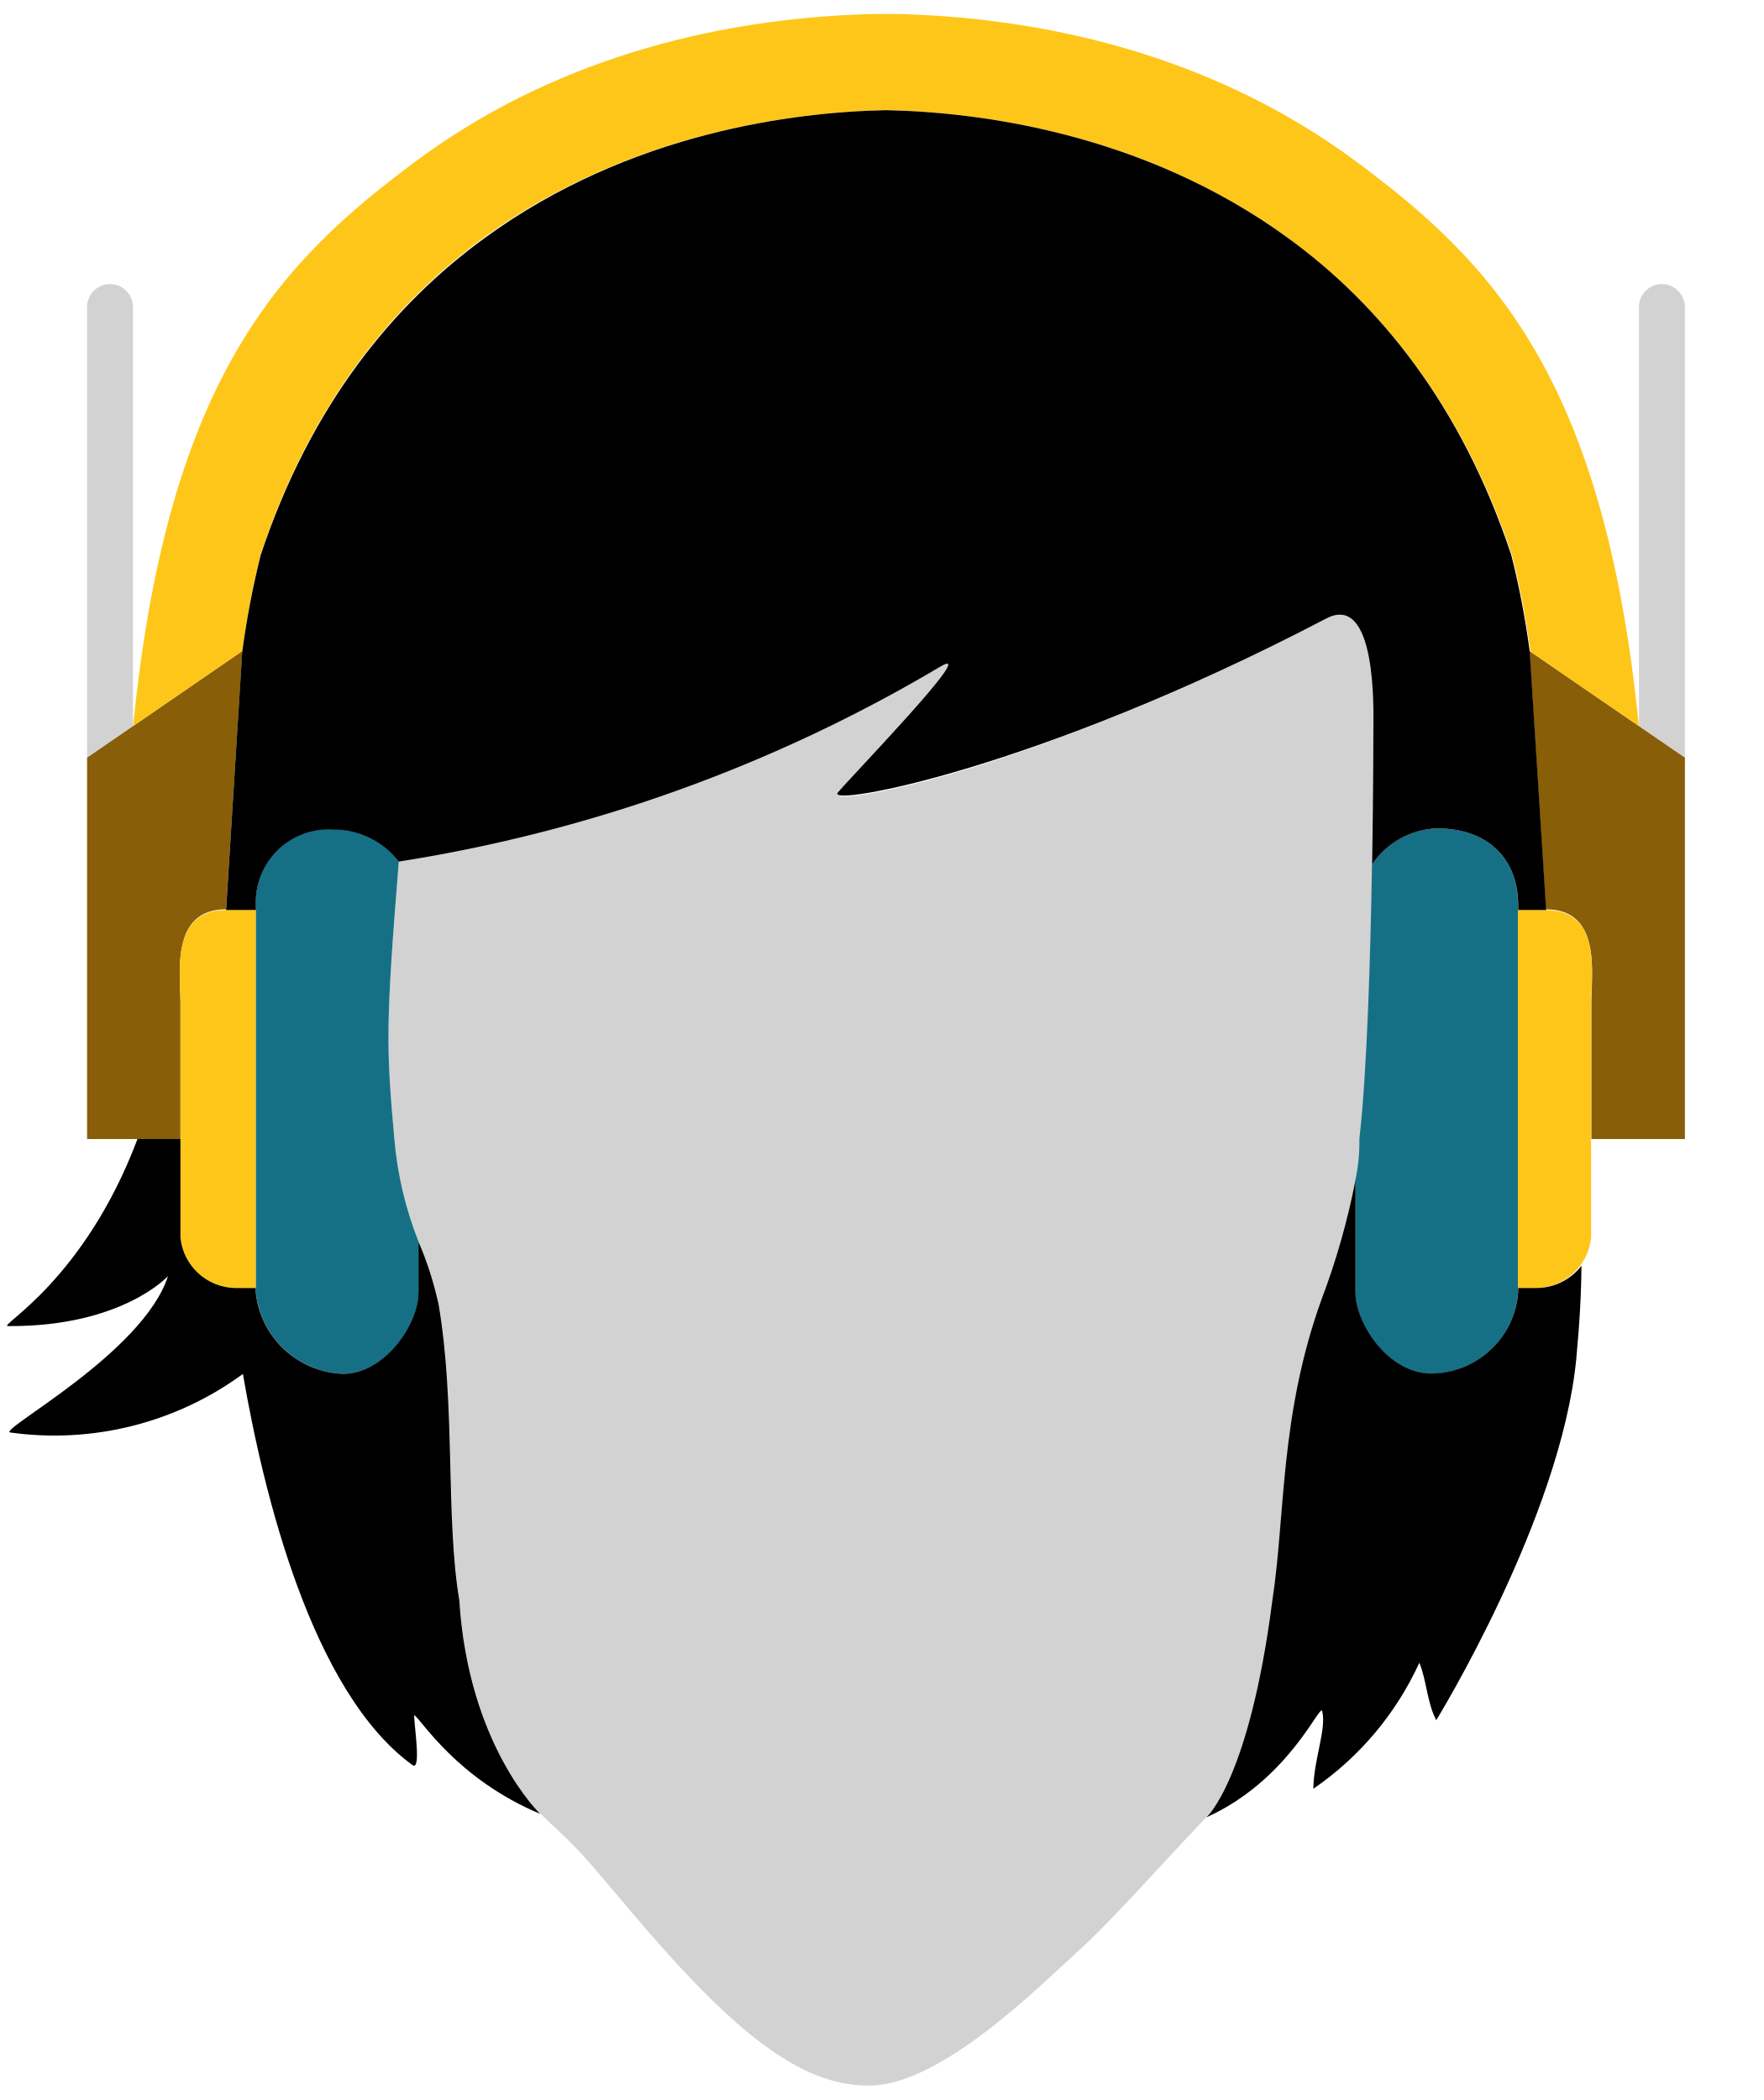
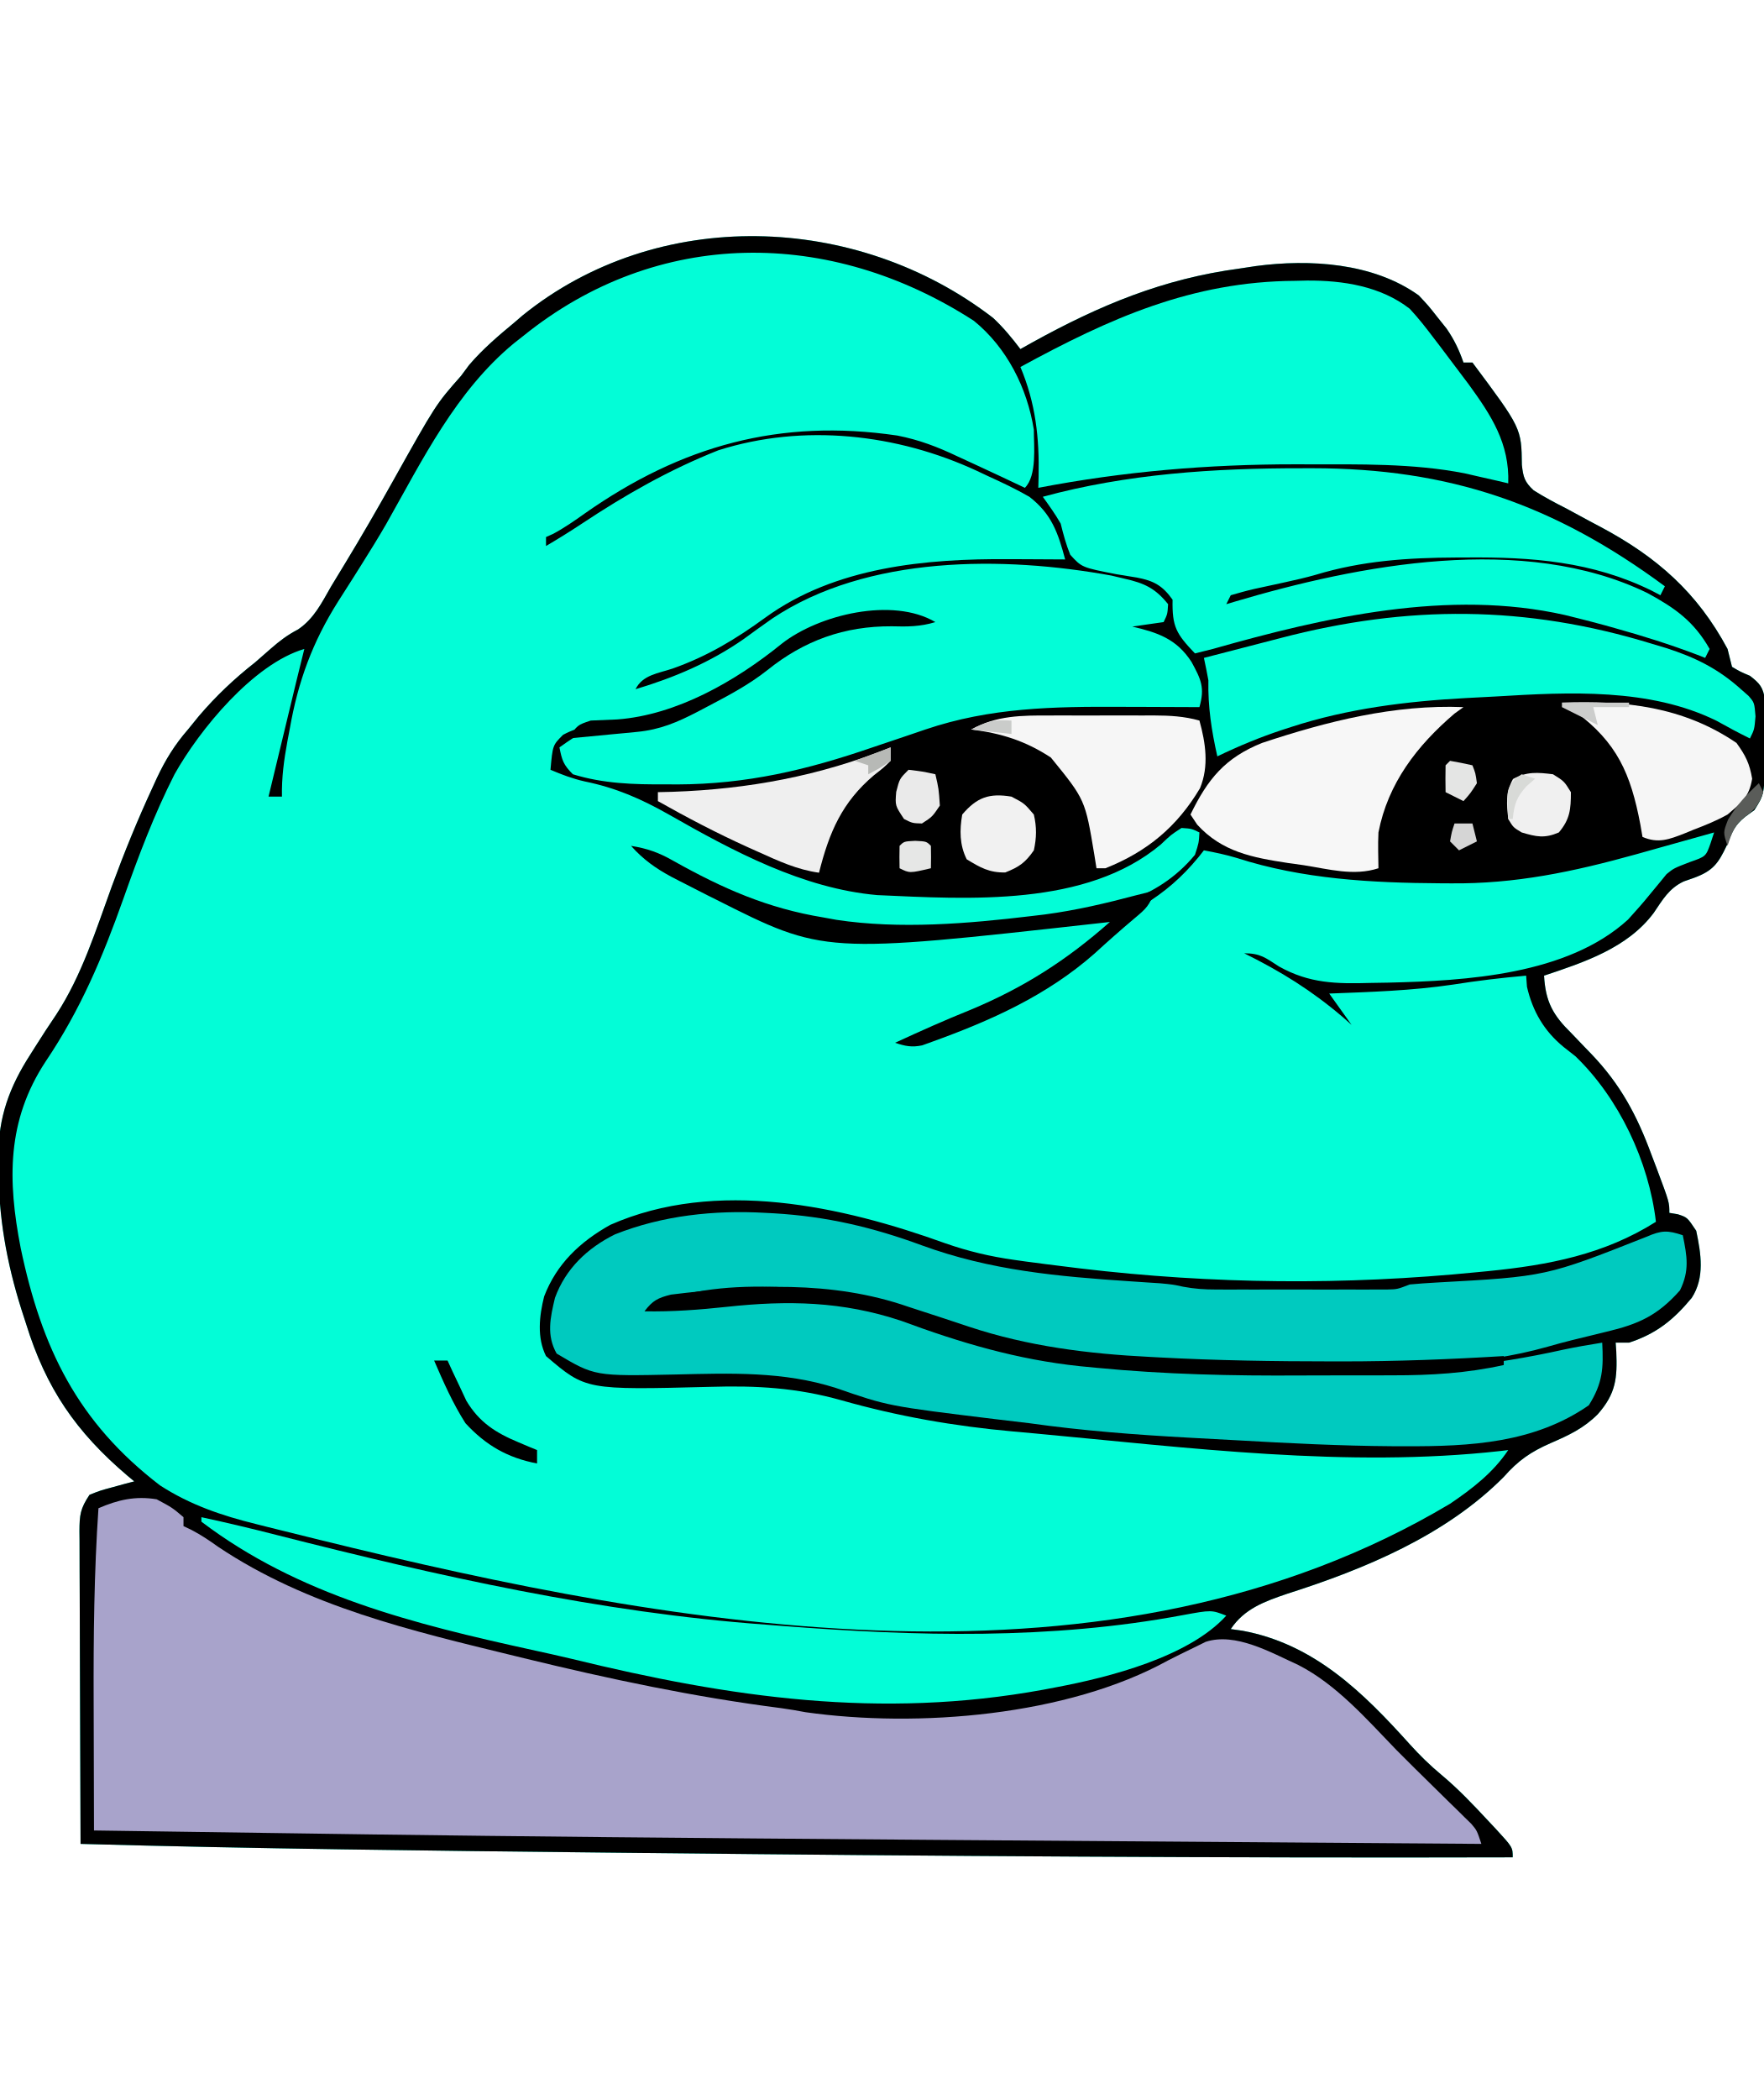
- <svg xmlns="http://www.w3.org/2000/svg" viewBox="0 0 126 150">
-   <path d="m7.86 20.29a1.64 1.64 0 0 0 -1.64 1.64v32.19l3.28-2.25v-29.94a1.65 1.65 0 0 0 -1.64-1.64z" fill="#d2d2d2" />
-   <path d="m17.31 46.5-11.09 7.62v27.24h6.67v-9.72c0-2.15-.72-6.69 3.26-6.69z" fill="#895e08" />
-   <path d="m118.71 20.29a1.64 1.64 0 0 0 -1.64 1.64v29.94l3.28 2.25v-32.19a1.65 1.65 0 0 0 -1.64-1.64z" fill="#d2d2d2" />
-   <path d="m109.25 46.5 11.1 7.62v27.24h-6.68v-9.72c0-2.15.73-6.69-3.25-6.69z" fill="#895e08" />
-   <path d="m16.15 65c-4 0-3.26 4.54-3.26 6.69v16.8a4 4 0 0 0 3.88 3.51h1.51v-27z" fill="#ffc61a" />
-   <path d="m0 0h126v150h-126z" fill="none" opacity=".6" />
-   <path d="m94.73 44.18c-20.68 10.82-35.73 13.61-34.9 12.46s10.35-10.82 7.32-9a108.83 108.83 0 0 1 -38.66 13.81c-.95 11.81-.92 13.32-.32 19.92.53 5.95 2.61 8.54 3.16 11.74 1.24 7.19.51 15.17 1.49 21.2.65 10.4 5.79 15.25 5.79 15.25 3.18 3 2.47 2.28 6.48 7 7.33 8.66 12.1 12.44 17 12.41 5.14 0 12.23-7.19 14.71-9.41s5.36-5.53 9.4-9.8c0 0 3.06-2.67 4.71-15.48.94-6.09.49-13.23 3.52-21.53 3-8.14 2.71-11.46 2.71-11.46 1-8.54 1-29.48 1-29.48-.04-1.06.2-9.52-3.41-7.63z" fill="#d2d2d2" />
-   <path d="m102.63 59.17a5.86 5.86 0 0 0 -4.63 2.56c-.11 6.62-.36 14.94-.9 19.59a13.53 13.53 0 0 1 -.29 3v8c0 2.28 2.41 5.81 5.39 5.81a6.27 6.27 0 0 0 6.23-5.81v-27.67c.01-3.1-1.94-5.48-5.8-5.48z" fill="#167085" />
-   <path d="m28.17 81.37c-.59-6.6-.63-8.11.32-19.88a5.86 5.86 0 0 0 -4.71-2.29 5.19 5.19 0 0 0 -5.5 5.45v27.67a6.5 6.5 0 0 0 6.23 5.81c3 0 5.39-3.53 5.39-5.81v-3.63a25.8 25.8 0 0 1 -1.73-7.32z" fill="#167085" />
-   <path d="m110.42 65h-2v27h1.35a4 4 0 0 0 3.88-3.58v-16.78c.02-2.15.75-6.64-3.23-6.64z" fill="#ffc61a" />
-   <path d="m109.25 46.5 7.81 5.36c-2.49-25.13-10.71-33.29-20.24-40.36-9.37-6.94-20.82-10.18-32.6-10.5h-.94-.94c-11.8.3-23.23 3.54-32.59 10.48-9.54 7.09-17.75 15.25-20.24 40.38l7.8-5.36a63.45 63.45 0 0 1 1.32-6.93c3.57-10.75 9.48-17.91 16-22.65 10.37-7.49 22.17-8.92 28.65-9.05 6.48.13 18.33 1.56 28.72 9.13 6.51 4.74 12.41 11.9 16 22.65a61.37 61.37 0 0 1 1.32 6.92z" fill="#ffc61a" />
-   <path d="m32.81 114.31c-1-6-.25-14-1.49-21.2a24.57 24.57 0 0 0 -1.43-4.42v3.63c0 2.28-2.41 5.81-5.39 5.81a6.5 6.5 0 0 1 -6.23-5.81v-.32h-1.5a4 4 0 0 1 -3.88-3.58v-7.06h-3.07c-3.82 10.14-9.97 13.35-9.26 13.36 8.15.06 11.44-3.57 11.44-3.57-1.78 5.52-12.18 11-11.27 11.17a22.79 22.79 0 0 0 16.62-4.18c1.47 8.53 4.91 22.69 12.09 27.92.68.55.14-2.81.14-3.56.55.36 3.05 4.56 9 7.06.02 0-5.12-4.85-5.77-15.25z" />
-   <path d="m109.79 92h-1.35v.3a6.27 6.27 0 0 1 -6.23 5.81c-3 0-5.39-3.53-5.39-5.81v-8a52.05 52.05 0 0 1 -2.42 8.5c-3 8.3-2.58 15.44-3.52 21.53-1.65 12.81-4.71 15.48-4.71 15.48 5.89-2.65 8.12-8.18 8.27-7.59.33 1.26-.61 3.47-.63 5.55a22 22 0 0 0 7.57-9c.52 1.23.55 2.86 1.21 4.1 0 0 8.9-14.46 10-25.8.25-2.64.36-4.81.37-6.66a4.06 4.06 0 0 1 -3.17 1.59z" />
-   <path d="m98.1 51.84s0 4.35-.09 9.89a5.86 5.86 0 0 1 4.62-2.56c3.86 0 5.81 2.38 5.81 5.48v.35h2l-1.17-18.43a61.37 61.37 0 0 0 -1.32-6.92c-3.59-10.8-9.49-17.96-15.95-22.65-10.39-7.57-22.24-9-28.72-9.13-6.48.13-18.28 1.56-28.66 9.13-6.51 4.74-12.42 11.9-16 22.65a63.45 63.45 0 0 0 -1.32 6.93l-1.15 18.42h2.13v-.3a5.19 5.19 0 0 1 5.5-5.45 5.86 5.86 0 0 1 4.71 2.29 108.83 108.83 0 0 0 38.66-13.91c3-1.81-6.53 8-7.32 9s14.22-1.63 34.9-12.45c3.61-1.89 3.37 6.57 3.37 7.66z" />
+ <svg xmlns="http://www.w3.org/2000/svg" version="1.1" width="394" height="469">
+   <path d="M0 0 C2.299 2.149 4.191 4.454 6.094 6.957 C6.979 6.461 7.865 5.964 8.777 5.453 C23.82 -2.854 37.994 -8.761 55.094 -11.043 C56.884 -11.316 56.884 -11.316 58.711 -11.594 C70.711 -13.187 84.908 -12.353 95.094 -5.043 C97.262 -2.738 97.262 -2.738 99.281 -0.168 C100.293 1.097 100.293 1.097 101.324 2.387 C103.026 4.859 104.107 7.133 105.094 9.957 C105.754 9.957 106.414 9.957 107.094 9.957 C118.042 24.626 118.042 24.626 118.141 32.848 C118.447 35.575 118.742 36.63 120.774 38.521 C123.117 39.997 125.495 41.274 127.969 42.52 C129.713 43.463 131.456 44.409 133.199 45.355 C134.044 45.802 134.889 46.249 135.759 46.71 C148.301 53.41 157.317 61.308 164.094 73.957 C164.432 75.289 164.767 76.622 165.094 77.957 C166.977 79.065 166.977 79.065 169.094 79.957 C171.335 81.675 172.025 82.517 172.466 85.345 C172.463 86.268 172.46 87.19 172.457 88.141 C172.456 89.151 172.456 90.161 172.455 91.201 C172.439 92.255 172.423 93.309 172.406 94.395 C172.411 95.969 172.411 95.969 172.416 97.576 C172.354 106.362 172.354 106.362 170.094 109.957 C169.438 110.433 168.781 110.908 168.105 111.398 C165.619 113.325 165.046 114.99 163.906 117.895 C162.038 121.89 160.81 123.542 156.656 125.082 C155.875 125.355 155.094 125.629 154.289 125.91 C150.987 127.485 149.613 129.977 147.598 132.938 C141.768 140.766 132.025 143.98 123.094 146.957 C123.432 152.847 125.117 155.812 129.219 159.832 C130.226 160.879 131.231 161.929 132.234 162.98 C132.725 163.488 133.215 163.996 133.721 164.519 C140.199 171.305 143.866 178.186 147.094 186.957 C147.488 187.993 147.883 189.03 148.289 190.098 C151.094 197.59 151.094 197.59 151.094 199.957 C151.713 200.06 152.331 200.163 152.969 200.27 C155.094 200.957 155.094 200.957 157.094 203.957 C158.171 209.081 159.046 214.405 156.094 218.957 C152.009 223.878 148.186 226.965 142.094 228.957 C141.104 228.957 140.114 228.957 139.094 228.957 C139.14 229.609 139.187 230.262 139.234 230.934 C139.479 236.867 139.183 240.316 135.094 244.957 C131.951 248.099 128.621 249.654 124.594 251.395 C120.13 253.355 117.348 255.263 114.094 258.957 C101.096 272.054 83.03 279.542 65.727 285.059 C60.67 286.784 56.137 288.393 53.094 292.957 C53.968 293.081 54.842 293.205 55.742 293.332 C71.762 296.319 82.696 307.13 93.137 318.742 C95.349 321.187 97.616 323.41 100.156 325.52 C103.93 328.668 107.251 332.177 110.594 335.77 C111.135 336.346 111.677 336.922 112.235 337.516 C116.094 341.713 116.094 341.713 116.094 343.957 C51.491 344.13 -13.099 343.686 -77.697 342.991 C-80.828 342.958 -83.959 342.925 -87.09 342.891 C-126.034 342.477 -164.974 342.046 -203.906 340.957 C-203.953 331.23 -203.988 321.503 -204.01 311.776 C-204.02 307.26 -204.034 302.743 -204.057 298.227 C-204.079 293.87 -204.091 289.513 -204.096 285.155 C-204.1 283.492 -204.107 281.828 -204.118 280.164 C-204.132 277.837 -204.134 275.51 -204.133 273.182 C-204.144 272.147 -204.144 272.147 -204.155 271.09 C-204.139 267.471 -203.977 266.063 -201.906 262.957 C-199.523 262.008 -199.523 262.008 -196.781 261.27 C-195.871 261.018 -194.961 260.767 -194.023 260.508 C-192.975 260.235 -192.975 260.235 -191.906 259.957 C-192.403 259.545 -192.899 259.132 -193.41 258.707 C-204.932 248.912 -211.633 239.16 -216.094 224.707 C-216.436 223.651 -216.778 222.596 -217.131 221.508 C-220.438 211.015 -222.262 200.775 -222.219 189.77 C-222.243 188.533 -222.243 188.533 -222.268 187.271 C-222.274 178.574 -219.806 171.815 -215.094 164.52 C-214.565 163.68 -214.565 163.68 -214.025 162.824 C-212.499 160.403 -210.941 158.008 -209.332 155.641 C-203.598 146.86 -200.478 136.753 -196.906 126.957 C-194.164 119.483 -191.187 112.181 -187.844 104.957 C-187.351 103.879 -187.351 103.879 -186.848 102.778 C-184.935 98.722 -182.875 95.364 -179.906 91.957 C-179.102 90.967 -178.298 89.977 -177.469 88.957 C-173.617 84.447 -169.562 80.615 -164.906 76.957 C-163.737 75.939 -162.571 74.918 -161.406 73.895 C-159.366 72.115 -157.698 70.848 -155.281 69.582 C-151.698 67.13 -150.026 63.645 -147.906 59.957 C-146.873 58.253 -145.839 56.55 -144.803 54.847 C-141.16 48.843 -137.645 42.775 -134.219 36.645 C-124.513 19.301 -124.513 19.301 -118.906 12.957 C-118.308 12.153 -117.71 11.348 -117.094 10.52 C-114.024 6.923 -110.54 3.97 -106.906 0.957 C-106.346 0.474 -105.785 -0.01 -105.207 -0.508 C-75.039 -24.981 -30.567 -23.571 0 0 Z " fill="#03FDD7" transform="translate(221.9062,71.04297)" />
+   <path d="M0 0 C2.299 2.149 4.191 4.454 6.094 6.957 C6.979 6.461 7.865 5.964 8.777 5.453 C23.82 -2.854 37.994 -8.761 55.094 -11.043 C56.884 -11.316 56.884 -11.316 58.711 -11.594 C70.711 -13.187 84.908 -12.353 95.094 -5.043 C97.262 -2.738 97.262 -2.738 99.281 -0.168 C100.293 1.097 100.293 1.097 101.324 2.387 C103.026 4.859 104.107 7.133 105.094 9.957 C105.754 9.957 106.414 9.957 107.094 9.957 C118.042 24.626 118.042 24.626 118.141 32.848 C118.447 35.575 118.742 36.63 120.774 38.521 C123.117 39.997 125.495 41.274 127.969 42.52 C129.713 43.463 131.456 44.409 133.199 45.355 C134.044 45.802 134.889 46.249 135.759 46.71 C148.301 53.41 157.317 61.308 164.094 73.957 C164.432 75.289 164.767 76.622 165.094 77.957 C166.977 79.065 166.977 79.065 169.094 79.957 C171.335 81.675 172.025 82.517 172.466 85.345 C172.463 86.268 172.46 87.19 172.457 88.141 C172.456 89.151 172.456 90.161 172.455 91.201 C172.439 92.255 172.423 93.309 172.406 94.395 C172.411 95.969 172.411 95.969 172.416 97.576 C172.354 106.362 172.354 106.362 170.094 109.957 C169.438 110.433 168.781 110.908 168.105 111.398 C165.619 113.325 165.046 114.99 163.906 117.895 C162.038 121.89 160.81 123.542 156.656 125.082 C155.875 125.355 155.094 125.629 154.289 125.91 C150.987 127.485 149.613 129.977 147.598 132.938 C141.768 140.766 132.025 143.98 123.094 146.957 C123.432 152.847 125.117 155.812 129.219 159.832 C130.226 160.879 131.231 161.929 132.234 162.98 C132.725 163.488 133.215 163.996 133.721 164.519 C140.199 171.305 143.866 178.186 147.094 186.957 C147.488 187.993 147.883 189.03 148.289 190.098 C151.094 197.59 151.094 197.59 151.094 199.957 C151.713 200.06 152.331 200.163 152.969 200.27 C155.094 200.957 155.094 200.957 157.094 203.957 C158.171 209.081 159.046 214.405 156.094 218.957 C152.009 223.878 148.186 226.965 142.094 228.957 C141.104 228.957 140.114 228.957 139.094 228.957 C139.14 229.609 139.187 230.262 139.234 230.934 C139.479 236.867 139.183 240.316 135.094 244.957 C131.951 248.099 128.621 249.654 124.594 251.395 C120.13 253.355 117.348 255.263 114.094 258.957 C101.096 272.054 83.03 279.542 65.727 285.059 C60.67 286.784 56.137 288.393 53.094 292.957 C53.968 293.081 54.842 293.205 55.742 293.332 C71.762 296.319 82.696 307.13 93.137 318.742 C95.349 321.187 97.616 323.41 100.156 325.52 C103.93 328.668 107.251 332.177 110.594 335.77 C111.135 336.346 111.677 336.922 112.235 337.516 C116.094 341.713 116.094 341.713 116.094 343.957 C51.491 344.13 -13.099 343.686 -77.697 342.991 C-80.828 342.958 -83.959 342.925 -87.09 342.891 C-126.034 342.477 -164.974 342.046 -203.906 340.957 C-203.953 331.23 -203.988 321.503 -204.01 311.776 C-204.02 307.26 -204.034 302.743 -204.057 298.227 C-204.079 293.87 -204.091 289.513 -204.096 285.155 C-204.1 283.492 -204.107 281.828 -204.118 280.164 C-204.132 277.837 -204.134 275.51 -204.133 273.182 C-204.144 272.147 -204.144 272.147 -204.155 271.09 C-204.139 267.471 -203.977 266.063 -201.906 262.957 C-199.523 262.008 -199.523 262.008 -196.781 261.27 C-195.871 261.018 -194.961 260.767 -194.023 260.508 C-192.975 260.235 -192.975 260.235 -191.906 259.957 C-192.403 259.545 -192.899 259.132 -193.41 258.707 C-204.932 248.912 -211.633 239.16 -216.094 224.707 C-216.436 223.651 -216.778 222.596 -217.131 221.508 C-220.438 211.015 -222.262 200.775 -222.219 189.77 C-222.243 188.533 -222.243 188.533 -222.268 187.271 C-222.274 178.574 -219.806 171.815 -215.094 164.52 C-214.565 163.68 -214.565 163.68 -214.025 162.824 C-212.499 160.403 -210.941 158.008 -209.332 155.641 C-203.598 146.86 -200.478 136.753 -196.906 126.957 C-194.164 119.483 -191.187 112.181 -187.844 104.957 C-187.351 103.879 -187.351 103.879 -186.848 102.778 C-184.935 98.722 -182.875 95.364 -179.906 91.957 C-179.102 90.967 -178.298 89.977 -177.469 88.957 C-173.617 84.447 -169.562 80.615 -164.906 76.957 C-163.737 75.939 -162.571 74.918 -161.406 73.895 C-159.366 72.115 -157.698 70.848 -155.281 69.582 C-151.698 67.13 -150.026 63.645 -147.906 59.957 C-146.873 58.253 -145.839 56.55 -144.803 54.847 C-141.16 48.843 -137.645 42.775 -134.219 36.645 C-124.513 19.301 -124.513 19.301 -118.906 12.957 C-118.308 12.153 -117.71 11.348 -117.094 10.52 C-114.024 6.923 -110.54 3.97 -106.906 0.957 C-106.346 0.474 -105.785 -0.01 -105.207 -0.508 C-75.039 -24.981 -30.567 -23.571 0 0 Z M-104.906 3.957 C-105.622 4.52 -106.337 5.084 -107.074 5.664 C-120.021 16.357 -127.479 31.648 -135.594 46.012 C-137.378 49.104 -139.254 52.131 -141.156 55.152 C-141.733 56.069 -142.309 56.986 -142.903 57.931 C-144.041 59.733 -145.186 61.53 -146.339 63.323 C-152.088 72.426 -155.297 81.186 -157.156 91.77 C-157.329 92.684 -157.502 93.599 -157.68 94.541 C-158.452 98.753 -158.996 102.663 -158.906 106.957 C-159.896 106.957 -160.886 106.957 -161.906 106.957 C-160.928 102.9 -159.949 98.843 -158.97 94.787 C-158.638 93.407 -158.305 92.028 -157.972 90.649 C-157.493 88.663 -157.014 86.677 -156.535 84.691 C-156.247 83.497 -155.959 82.303 -155.662 81.073 C-155.086 78.699 -154.504 76.326 -153.906 73.957 C-165.301 77.306 -177.352 92.041 -182.906 101.957 C-187.437 110.883 -190.975 120.258 -194.309 129.684 C-198.963 142.819 -203.912 154.564 -211.711 166.141 C-220.413 179.364 -220.226 192.696 -217.281 207.832 C-212.59 230.236 -204.545 246.745 -186.164 260.844 C-179.469 265.186 -172.338 267.615 -164.633 269.508 C-163.764 269.727 -162.896 269.947 -162.001 270.173 C-159.18 270.882 -156.356 271.577 -153.531 272.27 C-152.556 272.51 -151.581 272.751 -150.576 272.999 C-69.485 292.984 26.42 310.053 102.094 264.957 C107.07 261.589 111.744 257.982 115.094 252.957 C114.526 253.026 113.959 253.096 113.374 253.167 C79.216 256.995 43.574 252.416 9.523 249.262 C7.816 249.104 6.108 248.949 4.401 248.797 C-8.683 247.623 -21.338 245.407 -33.984 241.813 C-43.895 239.037 -52.896 238.517 -63.156 238.832 C-91.03 239.544 -91.03 239.544 -99.906 231.957 C-101.958 227.853 -101.417 223 -100.328 218.645 C-97.542 211.349 -92.306 206.42 -85.555 202.641 C-61.886 192.194 -33.785 198.416 -10.672 206.764 C-5.593 208.536 -0.667 209.71 4.656 210.457 C5.501 210.577 6.345 210.696 7.216 210.82 C10.173 211.221 13.132 211.593 16.094 211.957 C17.222 212.097 18.351 212.236 19.514 212.38 C49.106 215.906 78.563 216.167 108.219 213.207 C109.435 213.09 109.435 213.09 110.677 212.97 C124.092 211.636 136.5 209.267 148.094 201.957 C146.511 188.483 139.849 174.345 130.094 164.957 C129.237 164.284 128.379 163.611 127.496 162.918 C123.114 159.341 120.555 154.942 119.281 149.457 C119.188 148.22 119.188 148.22 119.094 146.957 C113.598 147.438 108.168 148.092 102.719 148.957 C93.557 150.315 84.34 150.604 75.094 150.957 C76.744 153.267 78.394 155.577 80.094 157.957 C79.129 157.104 79.129 157.104 78.145 156.234 C71.183 150.286 64.286 146.007 56.094 141.957 C59.737 141.957 60.858 142.969 63.891 144.918 C70.706 148.72 76.673 148.799 84.344 148.582 C85.656 148.56 86.967 148.538 88.319 148.516 C105.642 148.112 128.32 146.802 141.859 134.43 C143.522 132.59 145.166 130.765 146.719 128.832 C147.502 127.883 148.286 126.935 149.094 125.957 C149.548 125.4 150.001 124.843 150.469 124.27 C152.094 122.957 152.094 122.957 155.656 121.582 C159.258 120.327 159.258 120.327 160.309 117.355 C160.697 116.168 160.697 116.168 161.094 114.957 C160.289 115.184 159.483 115.41 158.654 115.644 C155.594 116.503 152.534 117.358 149.473 118.21 C147.525 118.754 145.579 119.302 143.633 119.85 C129.697 123.725 116.678 126.496 102.156 126.332 C101.444 126.328 100.731 126.325 99.997 126.321 C84.599 126.229 69.158 125.411 54.416 120.652 C51.993 119.927 49.579 119.417 47.094 118.957 C46.693 119.465 46.292 119.973 45.879 120.496 C42.104 125.068 38.423 128.21 33.41 131.332 C30.844 133.132 28.823 135.132 26.656 137.395 C14.824 149.552 -1.731 157.252 -17.906 161.957 C-18.896 161.957 -19.886 161.957 -20.906 161.957 C-20.343 161.757 -19.781 161.556 -19.201 161.35 C-1.473 154.977 13.052 147.646 27.094 134.957 C23.692 133.856 21.052 134.045 17.527 134.516 C16.415 134.655 15.303 134.794 14.158 134.937 C12.961 135.088 11.764 135.239 10.531 135.395 C-22.492 139.208 -51.636 137.804 -79.906 118.957 C-75.363 120.247 -71.564 122.18 -67.485 124.487 C-57.821 129.924 -48.805 133.096 -37.906 134.957 C-36.482 135.217 -36.482 135.217 -35.03 135.483 C-20.892 137.628 -5.594 136.34 8.531 134.645 C9.517 134.527 10.503 134.409 11.519 134.288 C24.307 132.595 36.503 130.371 45.094 119.957 C45.966 117.279 45.966 117.279 46.094 114.957 C44.337 114.112 44.337 114.112 42.094 113.957 C39.753 115.471 39.753 115.471 37.469 117.645 C20.817 131.615 -5.407 129.878 -25.906 128.957 C-42.535 127.483 -58.075 119.153 -72.395 110.992 C-78.614 107.469 -84.227 105 -91.25 103.562 C-93.952 102.947 -96.364 102.049 -98.906 100.957 C-98.418 95.469 -98.418 95.469 -96.094 93.145 C-92.084 90.968 -88.42 90.862 -83.906 90.707 C-70.677 89.705 -57.494 82.117 -47.27 73.816 C-38.652 67.036 -27.456 66.386 -16.906 66.957 C-15.916 67.287 -14.926 67.617 -13.906 67.957 C-14.896 67.934 -15.886 67.911 -16.906 67.887 C-29.664 67.672 -40.221 69.454 -50.469 77.707 C-54.583 80.963 -59.092 83.333 -63.719 85.77 C-64.85 86.366 -64.85 86.366 -66.004 86.974 C-70.337 89.224 -74.068 90.976 -78.996 91.387 C-79.78 91.46 -80.565 91.534 -81.373 91.609 C-83.016 91.757 -84.659 91.898 -86.303 92.031 C-92.159 92.593 -92.159 92.593 -96.906 95.957 C-96.333 98.824 -96.045 99.818 -93.906 101.957 C-87.174 104.048 -80.273 104.268 -73.281 104.207 C-72.411 104.215 -71.541 104.222 -70.645 104.23 C-55.055 104.186 -41.581 100.988 -26.969 95.957 C-24.531 95.131 -22.092 94.309 -19.651 93.491 C-18.151 92.987 -16.653 92.478 -15.157 91.962 C-0.633 87.033 13.544 86.816 28.719 86.895 C30.408 86.9 32.096 86.904 33.785 86.908 C37.888 86.919 41.991 86.936 46.094 86.957 C47.342 82.605 46.453 80.765 44.324 76.855 C40.982 71.7 36.776 70.294 31.094 68.957 C34.559 68.462 34.559 68.462 38.094 67.957 C38.957 66.176 38.957 66.176 39.094 63.957 C36.246 60.399 33.798 59.263 29.406 58.27 C28.433 58.039 27.46 57.808 26.457 57.57 C2.286 53.163 -28.072 52.98 -49.312 67.137 C-51.491 68.653 -53.632 70.214 -55.777 71.777 C-63.198 76.947 -71.28 80.369 -79.906 82.957 C-78.295 79.735 -74.84 79.426 -71.594 78.332 C-63.861 75.592 -57.545 71.798 -50.906 66.957 C-35.295 55.609 -15.029 53.76 3.656 53.895 C4.856 53.899 6.055 53.904 7.291 53.908 C10.225 53.92 13.16 53.936 16.094 53.957 C14.512 48.056 13.097 43.811 8.094 39.957 C5.09 38.227 1.999 36.764 -1.156 35.332 C-1.964 34.95 -2.773 34.569 -3.605 34.176 C-21.451 25.895 -42.392 23.517 -61.402 29.57 C-72.286 33.878 -82.182 39.513 -91.918 45.977 C-94.542 47.715 -97.194 49.362 -99.906 50.957 C-99.906 50.297 -99.906 49.637 -99.906 48.957 C-99.38 48.721 -98.854 48.485 -98.312 48.242 C-95.806 46.903 -93.551 45.327 -91.239 43.682 C-69.682 28.536 -47.646 22.418 -21.43 26.273 C-16.542 27.222 -12.384 28.822 -7.906 30.957 C-6.592 31.564 -5.277 32.169 -3.961 32.773 C-0.265 34.478 3.417 36.212 7.094 37.957 C9.838 35.213 9.085 28.6 9.094 24.957 C7.612 15.638 3.067 6.624 -4.297 0.645 C-36.514 -20.191 -75.037 -20.144 -104.906 3.957 Z " fill="#000000" transform="translate(221.9062,71.04297)" />
+   <path d="M0 0 C3.5 1.875 3.5 1.875 6 4 C6 4.66 6 5.32 6 6 C6.583 6.276 7.165 6.552 7.766 6.836 C9.919 7.958 11.778 9.213 13.75 10.625 C33.729 23.988 56.952 29.38 80 35 C81.025 35.251 81.025 35.251 82.071 35.506 C101.144 40.16 120.088 44.178 139.583 46.673 C141.4 46.919 143.207 47.232 145.008 47.578 C170.066 51.111 203.502 48.434 226 36 C227.885 35.04 229.781 34.104 231.688 33.188 C232.578 32.748 233.469 32.308 234.387 31.855 C241.063 29.67 249.01 34.257 255.127 37.041 C263.661 41.412 270.412 49.188 277 56 C279.745 58.764 282.512 61.503 285.297 64.227 C286.448 65.359 287.599 66.492 288.75 67.625 C289.634 68.484 289.634 68.484 290.535 69.359 C291.376 70.191 291.376 70.191 292.234 71.039 C292.742 71.536 293.25 72.033 293.772 72.545 C295 74 295 74 296 77 C87.893 75.494 87.893 75.494 -14 74 C-14.026 66.8 -14.043 59.6 -14.055 52.4 C-14.06 49.959 -14.067 47.518 -14.075 45.077 C-14.126 30.682 -13.977 16.366 -13 2 C-8.627 0.105 -4.756 -0.779 0 0 Z " fill="#A8A3CB" transform="translate(35,335)" />
+   <path d="M0 0 C0.671 0.036 1.343 0.072 2.034 0.108 C13.746 0.808 24.001 3.216 34.985 7.263 C50.376 12.895 65.439 14.22 81.67 15.303 C83.367 15.418 83.367 15.418 85.098 15.535 C86.114 15.601 87.129 15.667 88.176 15.735 C91 16 91 16 93.386 16.508 C95.88 16.977 98.119 17.127 100.651 17.129 C101.542 17.133 102.433 17.136 103.35 17.139 C104.3 17.137 105.249 17.135 106.227 17.133 C107.211 17.134 108.196 17.135 109.21 17.136 C111.286 17.136 113.362 17.135 115.438 17.13 C118.62 17.125 121.802 17.13 124.984 17.137 C127.003 17.136 129.021 17.135 131.039 17.133 C131.992 17.135 132.945 17.137 133.927 17.139 C134.812 17.136 135.697 17.133 136.608 17.129 C137.386 17.129 138.163 17.128 138.965 17.127 C141.204 17.075 141.204 17.075 144 16 C145.972 15.817 147.948 15.68 149.926 15.57 C174.434 14.226 174.434 14.226 196.941 5.328 C200.267 3.884 201.62 3.867 205 5 C205.963 9.712 206.544 12.891 204.375 17.312 C199.388 22.955 195.09 24.874 187.938 26.562 C187.084 26.773 186.231 26.984 185.351 27.2 C183.657 27.618 181.961 28.032 180.265 28.44 C178.43 28.894 176.607 29.397 174.789 29.914 C159.256 34.32 142.594 34.355 126.562 34.25 C125.694 34.247 124.826 34.243 123.932 34.24 C68.747 33.987 68.747 33.987 47 27 C46.319 26.784 45.639 26.568 44.938 26.346 C39.469 24.589 34.035 22.726 28.625 20.797 C14.115 16.198 -11.859 13.929 -26 21 C-14.519 20.393 -14.519 20.393 -3.062 19.438 C-1.375 19.287 0.312 19.14 2 19 C2.733 18.933 3.467 18.866 4.223 18.797 C16.788 18.193 29.79 22.276 41.401 26.701 C52.25 30.617 62.979 32.717 74.453 33.719 C75.109 33.779 75.765 33.839 76.44 33.901 C90.539 35.181 104.615 35.525 118.772 35.501 C122.764 35.5 126.754 35.542 130.746 35.586 C147.079 35.659 162.388 34.124 178.336 30.565 C181.213 29.955 184.097 29.465 187 29 C187.294 34.693 187.137 38.016 184 43 C171.796 51.461 157.475 52.197 143.125 52.148 C142.095 52.146 141.066 52.144 140.005 52.142 C128.509 52.065 117.045 51.484 105.57 50.828 C101.975 50.624 98.38 50.432 94.785 50.242 C82.77 49.587 70.915 48.68 59 47 C56.491 46.697 53.982 46.399 51.473 46.105 C27.448 43.173 27.448 43.173 15.836 39.148 C4.055 35.369 -7.832 35.835 -20.027 36.116 C-38.117 36.502 -38.117 36.502 -46.625 31.438 C-48.933 27.347 -48.057 23.442 -47 19 C-44.624 12.471 -39.746 7.855 -33.594 4.809 C-22.972 0.576 -11.36 -0.648 0 0 Z " fill="#00CABF" transform="translate(171,271)" />
+   <path d="M0 0 C0.882 -0.021 1.763 -0.041 2.672 -0.062 C10.689 -0.11 19.136 1.194 25.625 6.25 C27.564 8.332 29.288 10.542 31 12.812 C31.479 13.437 31.958 14.062 32.451 14.706 C33.854 16.546 35.242 18.396 36.625 20.25 C37.328 21.183 38.03 22.117 38.754 23.078 C43.866 30.101 47.942 36.362 47.625 45.25 C46.754 45.045 45.882 44.84 44.984 44.629 C43.793 44.359 42.602 44.09 41.375 43.812 C40.215 43.546 39.055 43.279 37.859 43.004 C26.292 40.748 14.362 41.012 2.625 41 C1.749 40.998 0.874 40.997 -0.028 40.995 C-19.411 40.993 -38.315 42.584 -57.375 46.25 C-57.354 45.431 -57.334 44.613 -57.312 43.769 C-57.124 35.028 -57.98 27.339 -61.375 19.25 C-41.451 8.395 -23.087 0.134 0 0 Z " fill="#03FDD7" transform="translate(289.375,62.75)" />
+   <path d="M0 0 C0.784 -0.002 1.568 -0.003 2.375 -0.005 C33.048 0.002 56.439 8.084 81.188 26.375 C80.858 27.035 80.528 27.695 80.188 28.375 C79.567 28.049 78.947 27.723 78.309 27.387 C64.984 20.812 51.462 19.818 36.875 19.938 C36.107 19.94 35.339 19.942 34.548 19.945 C23.747 19.997 13.576 20.656 3.191 23.802 C0.936 24.447 -1.329 24.961 -3.621 25.461 C-4.417 25.635 -5.213 25.81 -6.033 25.989 C-7.555 26.321 -9.077 26.651 -10.6 26.979 C-12.353 27.382 -14.086 27.871 -15.812 28.375 C-16.142 29.035 -16.473 29.695 -16.812 30.375 C-16.261 30.209 -15.71 30.043 -15.142 29.872 C12.872 21.547 49.594 14.42 77.281 27.879 C83.505 31.255 87.659 34.2 91.188 40.375 C90.858 41.035 90.528 41.695 90.188 42.375 C89.602 42.144 89.017 41.914 88.414 41.676 C82.396 39.39 76.321 37.48 70.125 35.75 C69.029 35.441 69.029 35.441 67.911 35.126 C65.676 34.513 63.436 33.934 61.188 33.375 C60.421 33.184 59.654 32.992 58.864 32.795 C32.904 26.933 5.238 33.267 -19.812 40.375 C-21.145 40.713 -22.478 41.047 -23.812 41.375 C-27.954 37.027 -28.945 35.456 -28.812 29.375 C-31.061 26.191 -33.066 25.131 -36.781 24.426 C-38.291 24.177 -39.802 23.931 -41.312 23.688 C-49.089 22.169 -49.089 22.169 -51.676 19.332 C-52.613 17.029 -53.217 14.785 -53.812 12.375 C-55.018 10.253 -56.387 8.361 -57.812 6.375 C-38.975 1.238 -19.435 -0.019 0 0 Z " fill="#03FDD7" transform="translate(290.8125,104.625)" />
+   <path d="M0 0 C5.751 1.248 11.462 2.598 17.16 4.066 C52.864 13.14 89.186 21.318 126 24 C127.26 24.099 128.521 24.197 129.819 24.299 C159.656 26.623 189.75 27.426 219.317 21.878 C225.676 20.71 225.676 20.71 229 22 C220.607 31.246 202.801 35.772 191 38 C190.058 38.179 189.117 38.358 188.146 38.542 C151.761 45.2 118.218 40.331 82.696 31.643 C79.74 30.938 76.774 30.284 73.805 29.637 C47.634 23.891 21.682 17.467 0 1 C0 0.67 0 0.34 0 0 Z " fill="#03FDD7" transform="translate(45,339)" />
+   <path d="M0 0 C1.063 0.319 2.127 0.638 3.222 0.967 C9.758 3.061 14.882 5.583 20 10.188 C20.841 10.926 20.841 10.926 21.699 11.679 C23 13.188 23 13.188 23.25 16.25 C23 19.188 23 19.188 22 21.188 C19.47 19.942 17.023 18.637 14.562 17.25 C-0.381 9.875 -18.431 10.822 -34.654 11.802 C-36.932 11.937 -39.211 12.052 -41.49 12.164 C-54.705 12.878 -67.871 14.51 -80.5 18.625 C-81.152 18.836 -81.803 19.047 -82.475 19.264 C-87.484 20.922 -92.251 22.898 -97 25.188 C-98.303 19.408 -99.117 14.14 -99 8.188 C-99.307 6.516 -99.636 4.848 -100 3.188 C-95.739 2.072 -91.475 0.97 -87.207 -0.121 C-85.763 -0.491 -84.321 -0.866 -82.879 -1.244 C-54.47 -8.683 -28.089 -8.6 0 0 Z " fill="#03FDD7" transform="translate(369,143.8125)" />
+   <path d="M0 0 C-0.66 0.474 -1.32 0.949 -2 1.438 C-10.345 8.566 -16.872 16.983 -19 28 C-19.065 29.415 -19.086 30.833 -19.062 32.25 C-19.042 33.487 -19.021 34.725 -19 36 C-24.51 37.816 -30.157 36.178 -35.75 35.312 C-36.905 35.151 -38.06 34.989 -39.25 34.822 C-47.111 33.624 -53.947 32.358 -59.5 26.25 C-59.995 25.508 -60.49 24.765 -61 24 C-57.136 16.051 -53.276 11.322 -45 8 C-30.448 3.162 -15.419 -0.627 0 0 Z " fill="#F7F7F7" transform="translate(327,158)" />
+   <path d="M0 0 C0.827 -0.001 1.654 -0.002 2.506 -0.003 C4.248 -0.004 5.99 -0.002 7.733 0.002 C10.397 0.008 13.061 0.002 15.725 -0.004 C17.421 -0.003 19.117 -0.002 20.812 0 C21.607 -0.002 22.402 -0.004 23.221 -0.006 C26.764 0.009 29.931 0.179 33.34 1.133 C34.724 6.171 35.508 11.294 33.469 16.25 C28.362 24.856 21.629 30.448 12.34 34.133 C11.68 34.133 11.02 34.133 10.34 34.133 C10.102 32.648 10.102 32.648 9.859 31.133 C7.815 18.815 7.815 18.815 0.145 9.395 C-5.521 5.674 -10.965 3.959 -17.66 3.133 C-11.974 -0.026 -6.383 -0.016 0 0 Z " fill="#F6F6F6" transform="translate(234.6602,159.8672)" />
+   <path d="M0 0 C14.043 -0.518 26.989 0.842 39 9 C41.027 11.811 41.929 13.575 42.5 17 C41.813 21.124 40.153 22.295 37 25 C34.56 26.364 32.048 27.384 29.438 28.375 C28.778 28.647 28.119 28.919 27.439 29.199 C23.991 30.551 21.514 31.52 18 30 C17.841 29.082 17.683 28.164 17.52 27.219 C15.356 15.842 12.335 8.946 3 2 C2.01 1.34 1.02 0.68 0 0 Z " fill="#F6F6F6" transform="translate(349,157)" />
+   <path d="M0 0 C0 0.99 0 1.98 0 3 C-1.574 4.543 -1.574 4.543 -3.688 6.188 C-10.89 12.27 -13.726 18.976 -16 28 C-20.881 27.322 -25.05 25.385 -29.5 23.375 C-30.684 22.845 -30.684 22.845 -31.892 22.305 C-38.777 19.184 -45.421 15.72 -52 12 C-52 11.34 -52 10.68 -52 10 C-50.933 9.974 -49.865 9.948 -48.766 9.922 C-31.813 9.344 -15.752 6.364 0 0 Z " fill="#EFEFEF" transform="translate(199,167)" />
+   <path d="M0 0 C2.692 0.891 5.388 1.768 8.087 2.638 C9.908 3.229 11.725 3.831 13.536 4.449 C26.728 8.82 40.102 10.495 53.938 11.188 C55.031 11.247 55.031 11.247 56.146 11.307 C68.928 11.991 81.702 12.184 94.5 12.188 C95.758 12.189 95.758 12.189 97.042 12.191 C109.056 12.189 121.009 11.733 133 11 C133 11.66 133 12.32 133 13 C124.691 14.845 116.729 15.307 108.234 15.301 C106.27 15.307 106.27 15.307 104.267 15.314 C101.497 15.321 98.727 15.321 95.957 15.316 C93.188 15.311 90.42 15.318 87.651 15.336 C72.4 15.437 57.301 15.102 42.113 13.629 C40.85 13.507 39.587 13.385 38.285 13.26 C24.224 11.774 11.613 8.027 -1.594 3.137 C-14.784 -1.265 -26.998 -1.474 -40.625 0 C-46.789 0.661 -52.798 1.116 -59 1 C-57.176 -1.395 -56.051 -1.987 -53.086 -2.73 C-35.219 -4.931 -17.186 -5.986 0 0 Z " fill="#000000" transform="translate(203,292)" />
+   <path d="M0 0 C3.623 0.575 6.314 1.534 9.484 3.363 C20.532 9.552 30.49 13.945 43 16 C43.948 16.173 44.896 16.346 45.872 16.524 C60.009 18.676 75.313 17.383 89.438 15.688 C90.423 15.57 91.409 15.452 92.425 15.331 C99.431 14.403 106.176 12.817 113 11 C114.333 10.664 115.666 10.33 117 10 C115.898 13.305 115.103 14.013 112.5 16.188 C109.461 18.755 106.494 21.373 103.562 24.062 C92.918 33.431 80.449 39.018 67.188 43.801 C66.48 44.056 65.772 44.312 65.043 44.575 C62.699 45.063 61.252 44.745 59 44 C64.58 41.419 70.168 38.915 75.875 36.625 C87.817 31.641 97.369 25.51 107 17 C106.202 17.091 105.405 17.182 104.583 17.275 C43.057 24.137 43.057 24.137 19 12 C18.374 11.688 17.748 11.377 17.103 11.056 C15.06 10.032 13.028 8.99 11 7.938 C10.364 7.609 9.729 7.281 9.073 6.943 C5.499 5.026 2.7 3.031 0 0 Z " fill="#000000" transform="translate(141,189)" />
+   <path d="M0 0 C2.875 1.5 2.875 1.5 5 4 C5.66 6.799 5.622 9.196 5 12 C3.095 14.752 1.714 15.718 -1.375 16.938 C-4.931 17.022 -7.002 15.839 -10 14 C-11.608 10.784 -11.605 7.478 -11 4 C-7.728 0.151 -4.967 -0.828 0 0 Z " fill="#F1F1F1" transform="translate(226,178)" />
+   <path d="M0 0 C-3.337 1.025 -6.273 1.041 -9.75 0.938 C-20.284 0.886 -29.28 4.079 -37.562 10.75 C-41.677 14.006 -46.186 16.376 -50.812 18.812 C-51.567 19.21 -52.321 19.607 -53.098 20.017 C-57.645 22.378 -61.51 24.042 -66.668 24.535 C-67.561 24.622 -68.453 24.709 -69.373 24.799 C-70.302 24.886 -71.231 24.973 -72.188 25.062 C-73.128 25.153 -74.068 25.244 -75.037 25.338 C-77.358 25.562 -79.679 25.782 -82 26 C-80 23 -80 23 -77 22 C-75.022 21.898 -73.042 21.817 -71.062 21.75 C-57.801 20.754 -44.614 13.182 -34.363 4.859 C-26.042 -1.688 -9.544 -5.655 0 0 Z " fill="#000000" transform="translate(209,139)" />
+   <path d="M0 0 C2.5 1.562 2.5 1.562 4 4 C4 7.812 3.801 10.051 1.312 13 C-1.872 14.377 -3.709 13.98 -7 13 C-8.875 11.875 -8.875 11.875 -10 10 C-10.365 6.591 -10.614 4.12 -8.938 1.062 C-5.835 -0.639 -3.462 -0.425 0 0 Z " fill="#F0F0F0" transform="translate(347,173)" />
+   <path d="M0 0 C3.125 0.375 3.125 0.375 6 1 C6.75 4.25 6.75 4.25 7 8 C5.312 10.5 5.312 10.5 3 12 C0.875 11.938 0.875 11.938 -1 11 C-3 8 -3 8 -2.75 4.938 C-2 2 -2 2 0 0 Z " fill="#EAEAEA" transform="translate(203,172)" />
+   <path d="M0 0 C0.99 0 1.98 0 3 0 C3.563 1.23 3.563 1.23 4.137 2.484 C4.648 3.562 5.16 4.64 5.688 5.75 C6.186 6.817 6.685 7.885 7.199 8.984 C10.065 13.784 13.735 16.128 18.812 18.25 C19.998 18.753 19.998 18.753 21.207 19.266 C21.799 19.508 22.39 19.75 23 20 C23 20.99 23 21.98 23 23 C16.433 21.743 11.547 18.946 7 14 C4.182 9.583 2.071 4.8 0 0 Z " fill="#000000" transform="translate(97,304)" />
+   <path d="M0 0 C1.675 0.286 3.344 0.618 5 1 C5.688 2.75 5.688 2.75 6 5 C4.562 7.25 4.562 7.25 3 9 C1.68 8.34 0.36 7.68 -1 7 C-1.043 5 -1.041 3 -1 1 C-0.67 0.67 -0.34 0.34 0 0 Z " fill="#E4E5E4" transform="translate(324,170)" />
+   <path d="M0 0 C2.5 0.125 2.5 0.125 3.5 1.125 C3.541 2.791 3.543 4.459 3.5 6.125 C-1.25 7.25 -1.25 7.25 -3.5 6.125 C-3.543 4.459 -3.541 2.791 -3.5 1.125 C-2.5 0.125 -2.5 0.125 0 0 Z " fill="#E6E7E6" transform="translate(204.5,187.875)" />
+   <path d="M0 0 C0.33 0.66 0.66 1.32 1 2 C0.077 4.602 -0.743 5.816 -3 7.438 C-5.453 9.354 -6.053 11.081 -7 14 C-8 11 -8 11 -6.875 8.125 C-4.925 4.875 -2.782 2.556 0 0 Z " fill="#5A5C59" transform="translate(393,175)" />
+   <path d="M0 0 C1.32 0 2.64 0 4 0 C4.33 1.32 4.66 2.64 5 4 C3.02 4.99 3.02 4.99 1 6 C0.34 5.34 -0.32 4.68 -1 4 C-0.625 1.875 -0.625 1.875 0 0 Z " fill="#D5D5D5" transform="translate(325,184)" />
+   <path d="M0 0 C4.95 0 9.9 0 15 0 C15 0.33 15 0.66 15 1 C12.36 1 9.72 1 7 1 C7.33 2.32 7.66 3.64 8 5 C5.36 3.68 2.72 2.36 0 1 C0 0.67 0 0.34 0 0 Z " fill="#CCCDCC" transform="translate(349,157)" />
+   <path d="M0 0 C0.99 0.33 1.98 0.66 3 1 C2.361 1.557 1.721 2.114 1.062 2.688 C-1.197 5.221 -1.631 6.683 -2 10 C-2.33 10 -2.66 10 -3 10 C-3.369 3.477 -3.369 3.477 -1.5 1.062 C-1.005 0.712 -0.51 0.361 0 0 Z " fill="#D8DAD7" transform="translate(340,173)" />
+   <path d="M0 0 C0 0.99 0 1.98 0 3 C-2.5 4.688 -2.5 4.688 -5 6 C-5 5.34 -5 4.68 -5 4 C-5.99 3.67 -6.98 3.34 -8 3 C-5.36 2.01 -2.72 1.02 0 0 Z " fill="#B7B9B6" transform="translate(199,167)" />
+   <path d="M0 0 C0 0.99 0 1.98 0 3 C-2.97 2.67 -5.94 2.34 -9 2 C-5.233 0.117 -3.97 -0.221 0 0 Z " fill="#CACCCA" transform="translate(226,161)" />
</svg>
